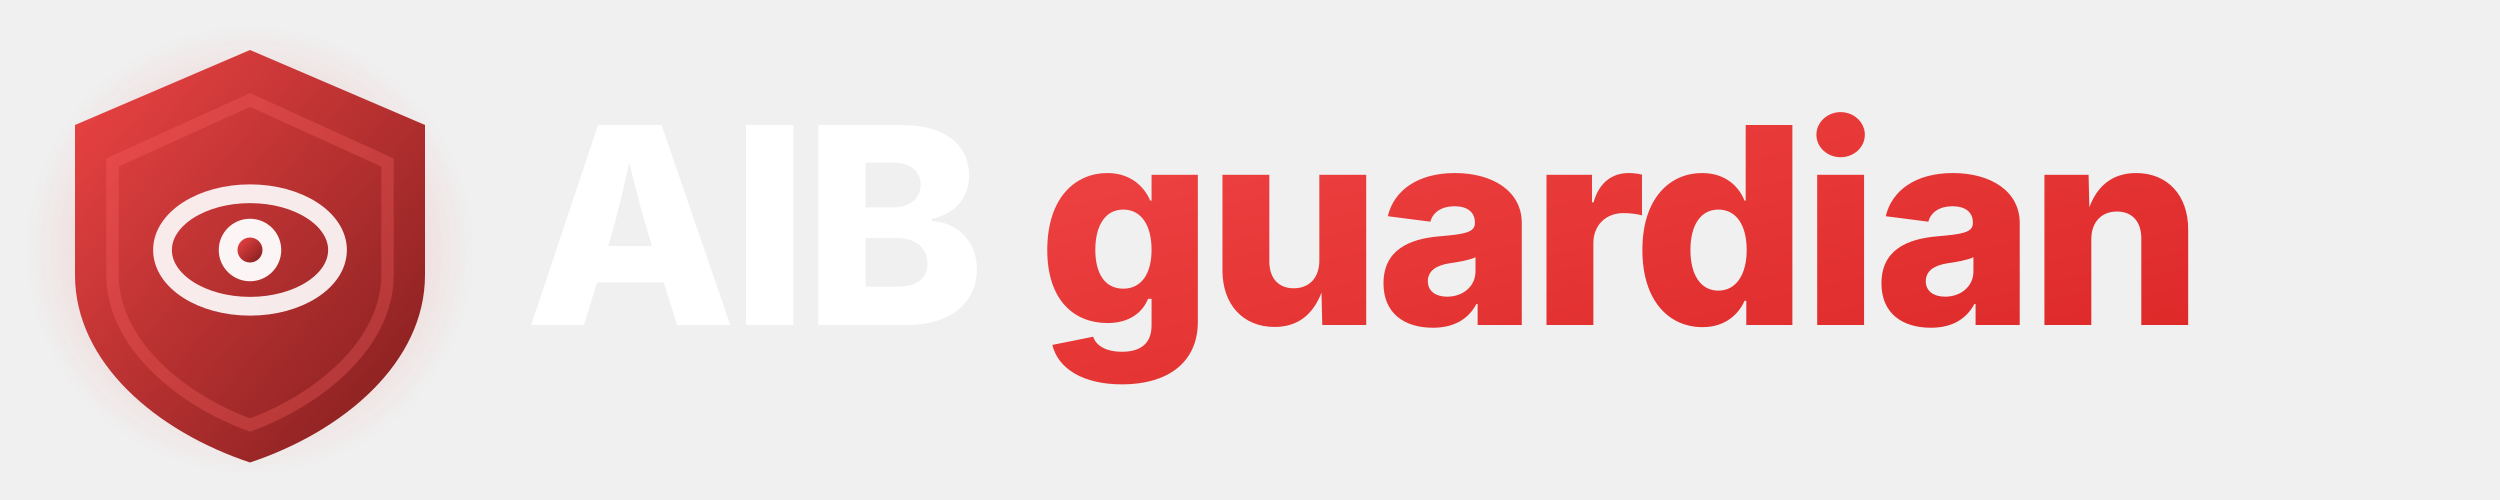
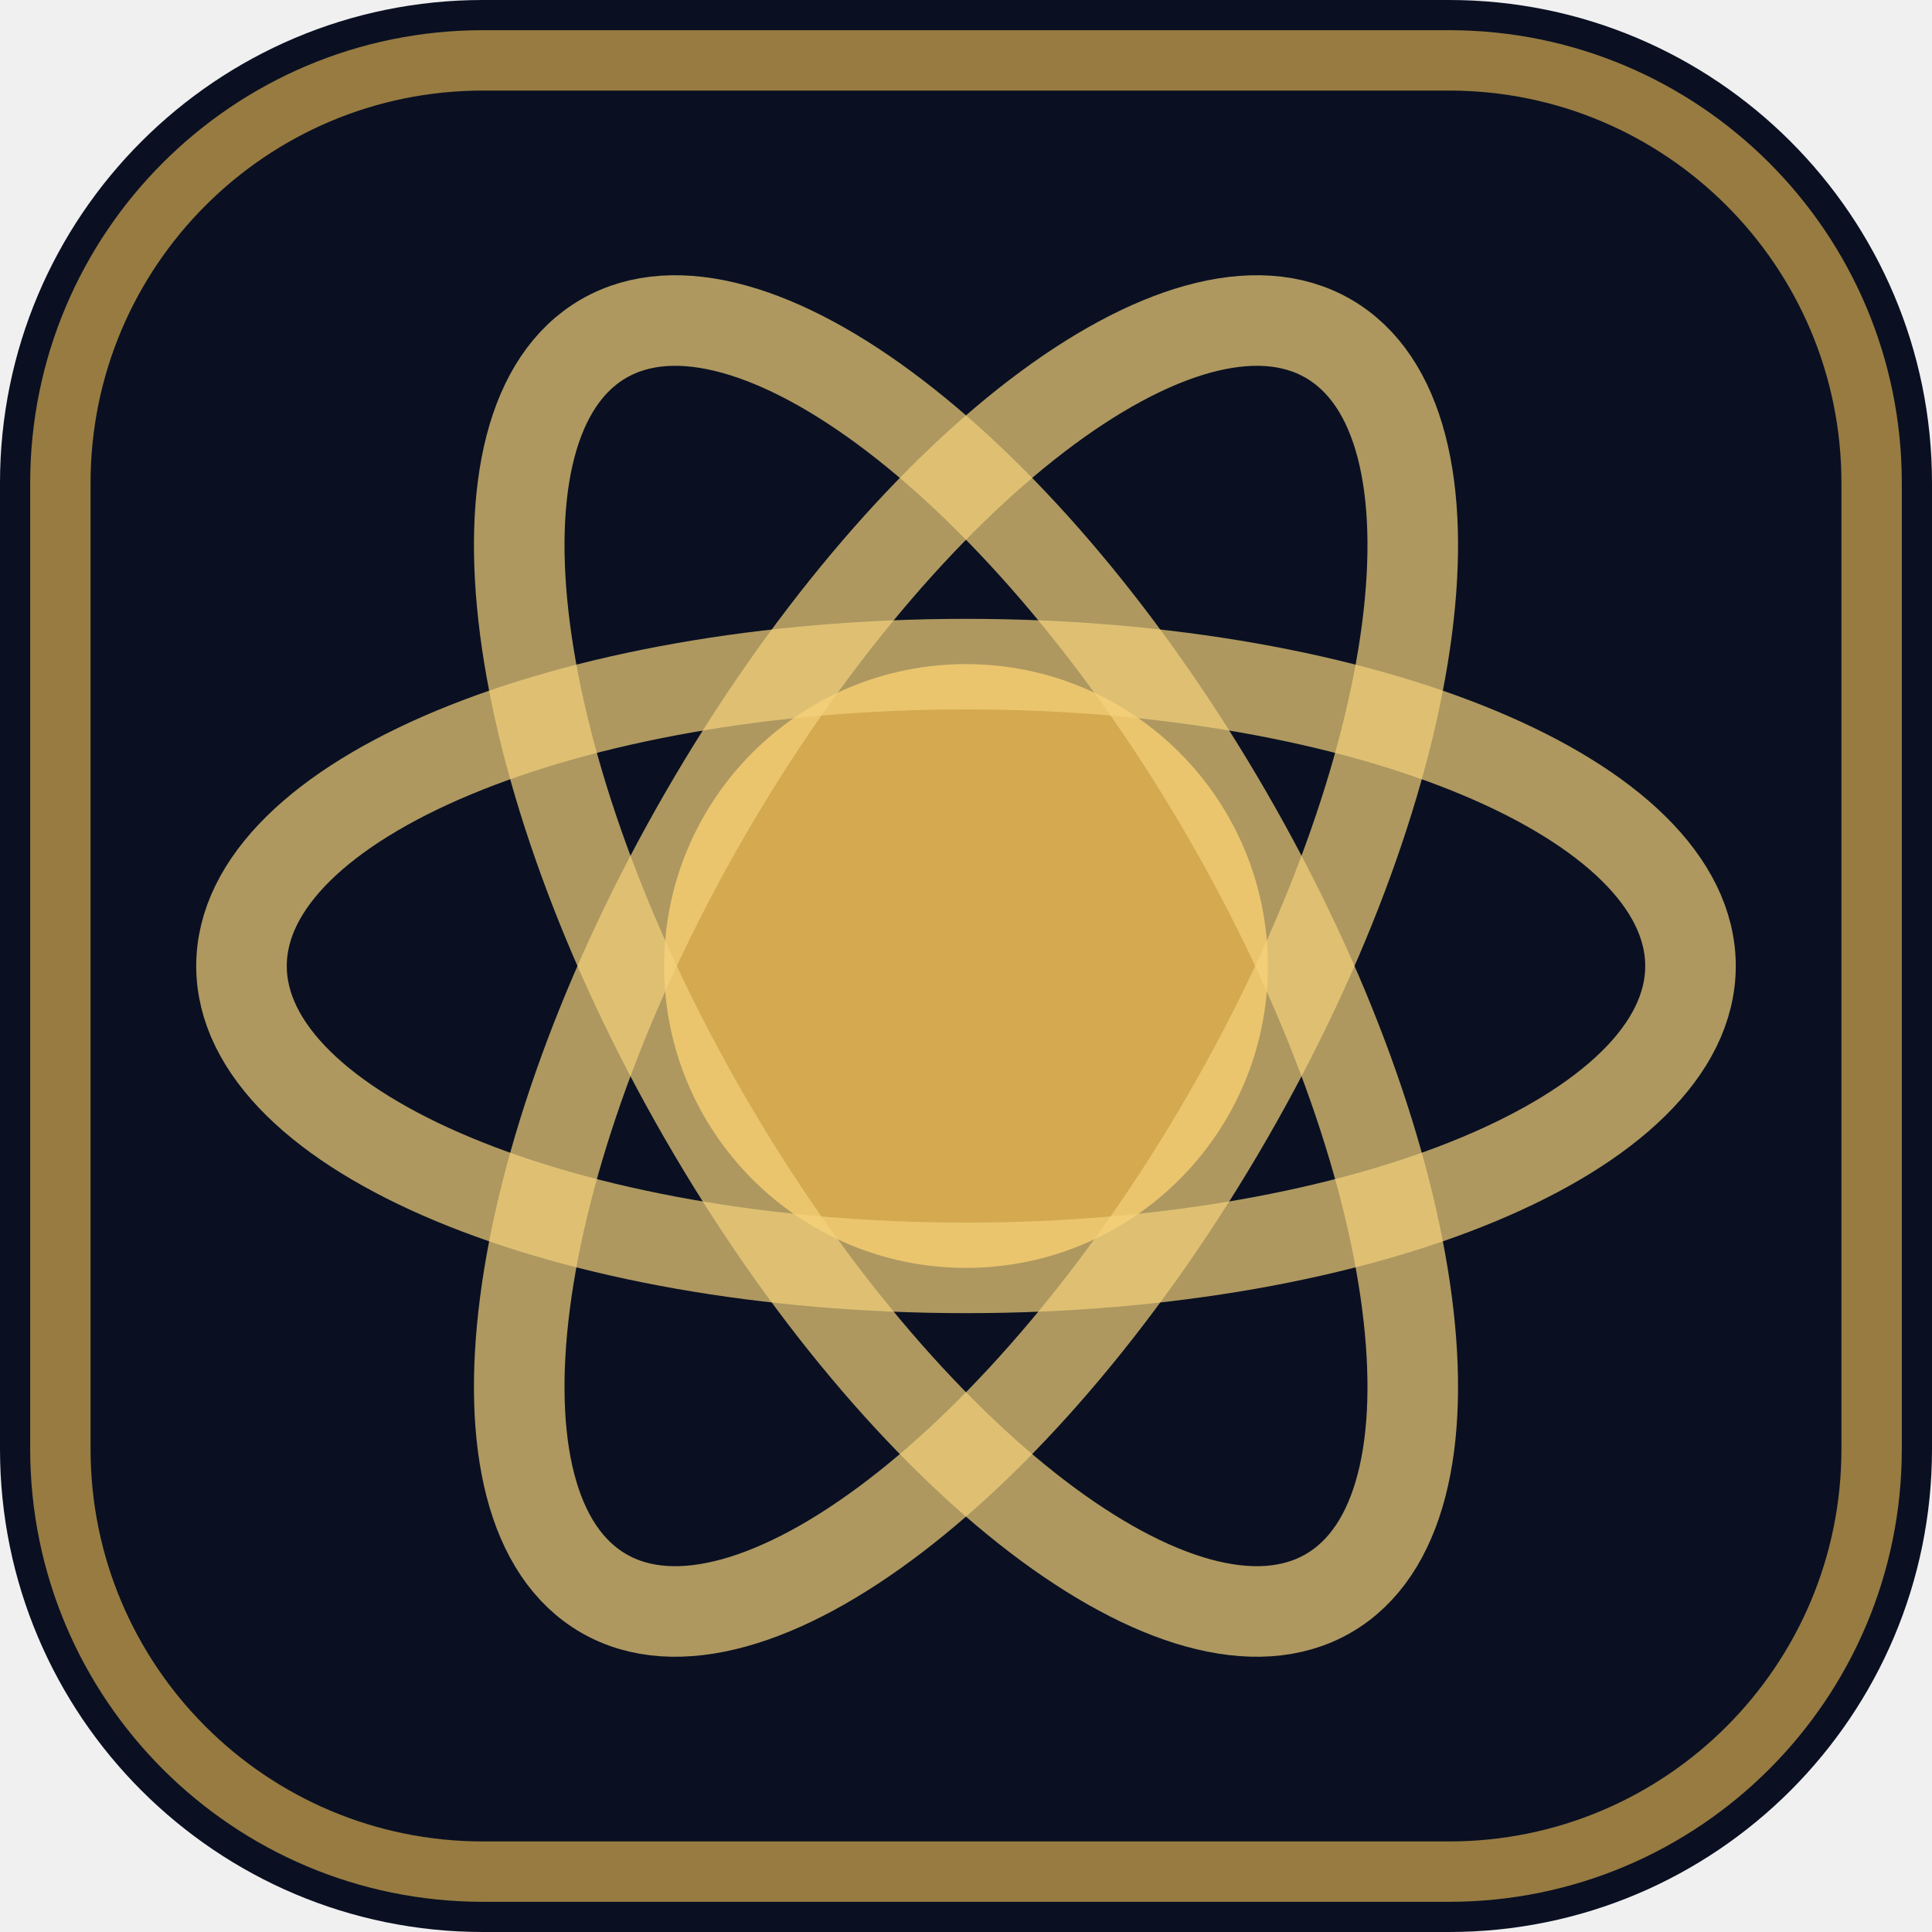
- <svg xmlns="http://www.w3.org/2000/svg" width="200" height="40" viewBox="0 0 200 40" fill="none">
-   <defs>
-     <linearGradient id="guard-grad" x1="0" y1="0" x2="1" y2="1">
-       <stop offset="0%" stop-color="#ef4444" />
-       <stop offset="100%" stop-color="#dc2626" />
-     </linearGradient>
-     <linearGradient id="guard-icon" x1="0" y1="0" x2="1" y2="1">
-       <stop offset="0%" stop-color="#ef4444" />
-       <stop offset="100%" stop-color="#7f1d1d" />
-     </linearGradient>
-     <radialGradient id="guard-glow" cx="50%" cy="50%" r="50%">
-       <stop offset="0%" stop-color="#ef4444" stop-opacity="0.4" />
-       <stop offset="100%" stop-color="#ef4444" stop-opacity="0" />
-     </radialGradient>
-   </defs>
-   <circle cx="20" cy="20" r="18" fill="url(#guard-glow)" />
-   <path d="M20 4L34 10V22C34 29 27.5 34.5 20 37C12.5 34.5 6 29 6 22V10L20 4Z" fill="url(#guard-icon)" />
-   <path d="M20 8L31 13V22C31 27.5 25.5 32 20 34C14.5 32 9 27.5 9 22V13L20 8Z" fill="none" stroke="rgba(255,100,100,0.3)" stroke-width="1" />
-   <ellipse cx="20" cy="20" rx="7" ry="4.5" fill="none" stroke="white" stroke-width="1.5" stroke-opacity="0.9" />
-   <circle cx="20" cy="20" r="2.5" fill="white" fill-opacity="0.95" />
-   <circle cx="20" cy="20" r="1" fill="url(#guard-icon)" />
-   <text x="42" y="26" font-family="'Plus Jakarta Sans', Inter, system-ui, sans-serif" font-size="22" font-weight="800" fill="white" letter-spacing="-0.5">AIB</text>
-   <text x="83" y="26" font-family="'Plus Jakarta Sans', Inter, system-ui, sans-serif" font-size="22" font-weight="800" fill="url(#guard-grad)" letter-spacing="-0.5">guardian</text>
+ <svg xmlns="http://www.w3.org/2000/svg" width="32" height="32" viewBox="0 0 32 32" fill="none">
+   <rect width="32" height="32" rx="8" fill="#0a1022" />
+   <rect x="1" y="1" width="30" height="30" rx="7" fill="none" stroke="#d4a94f" stroke-opacity="0.7" />
+   <circle cx="16" cy="16" r="5" fill="#d4a94f" />
+   <ellipse cx="16" cy="16" rx="12" ry="5" fill="none" stroke="#f3d27a" stroke-width="1.5" opacity="0.7" />
+   <ellipse cx="16" cy="16" rx="12" ry="5" fill="none" stroke="#f3d27a" stroke-width="1.5" opacity="0.7" transform="rotate(60 16 16)" />
+   <ellipse cx="16" cy="16" rx="12" ry="5" fill="none" stroke="#f3d27a" stroke-width="1.5" opacity="0.7" transform="rotate(120 16 16)" />
</svg>
